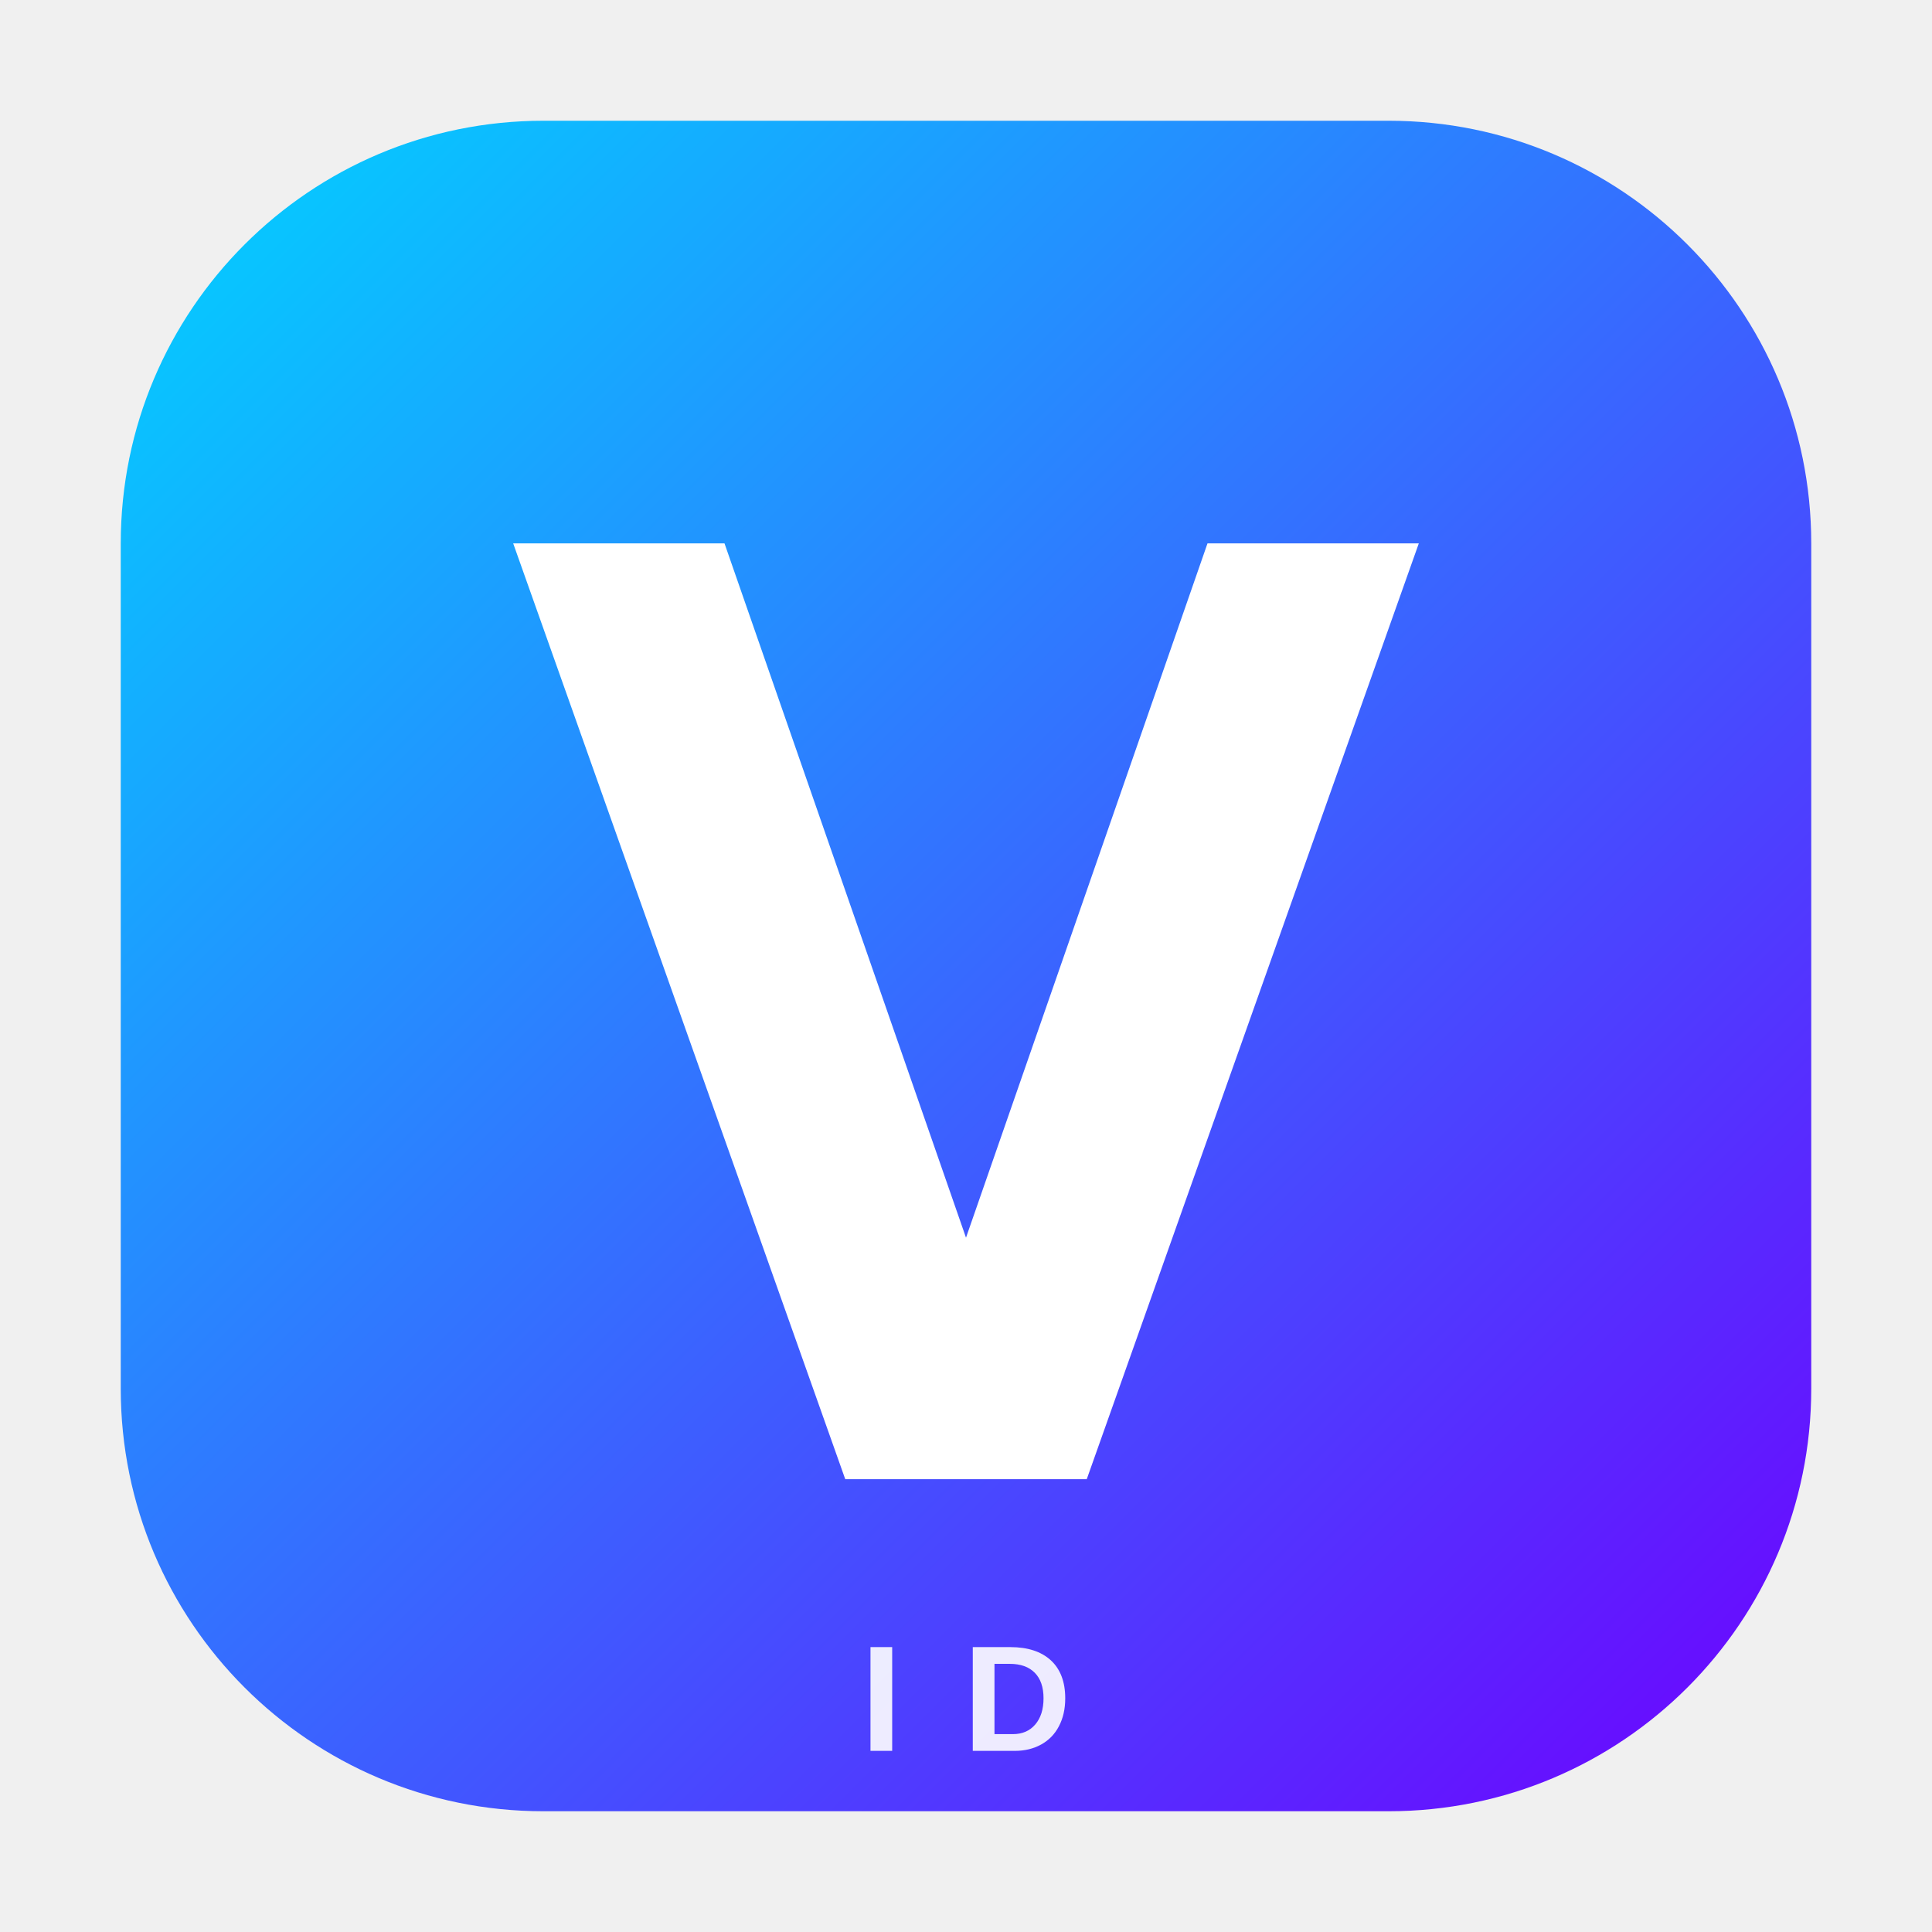
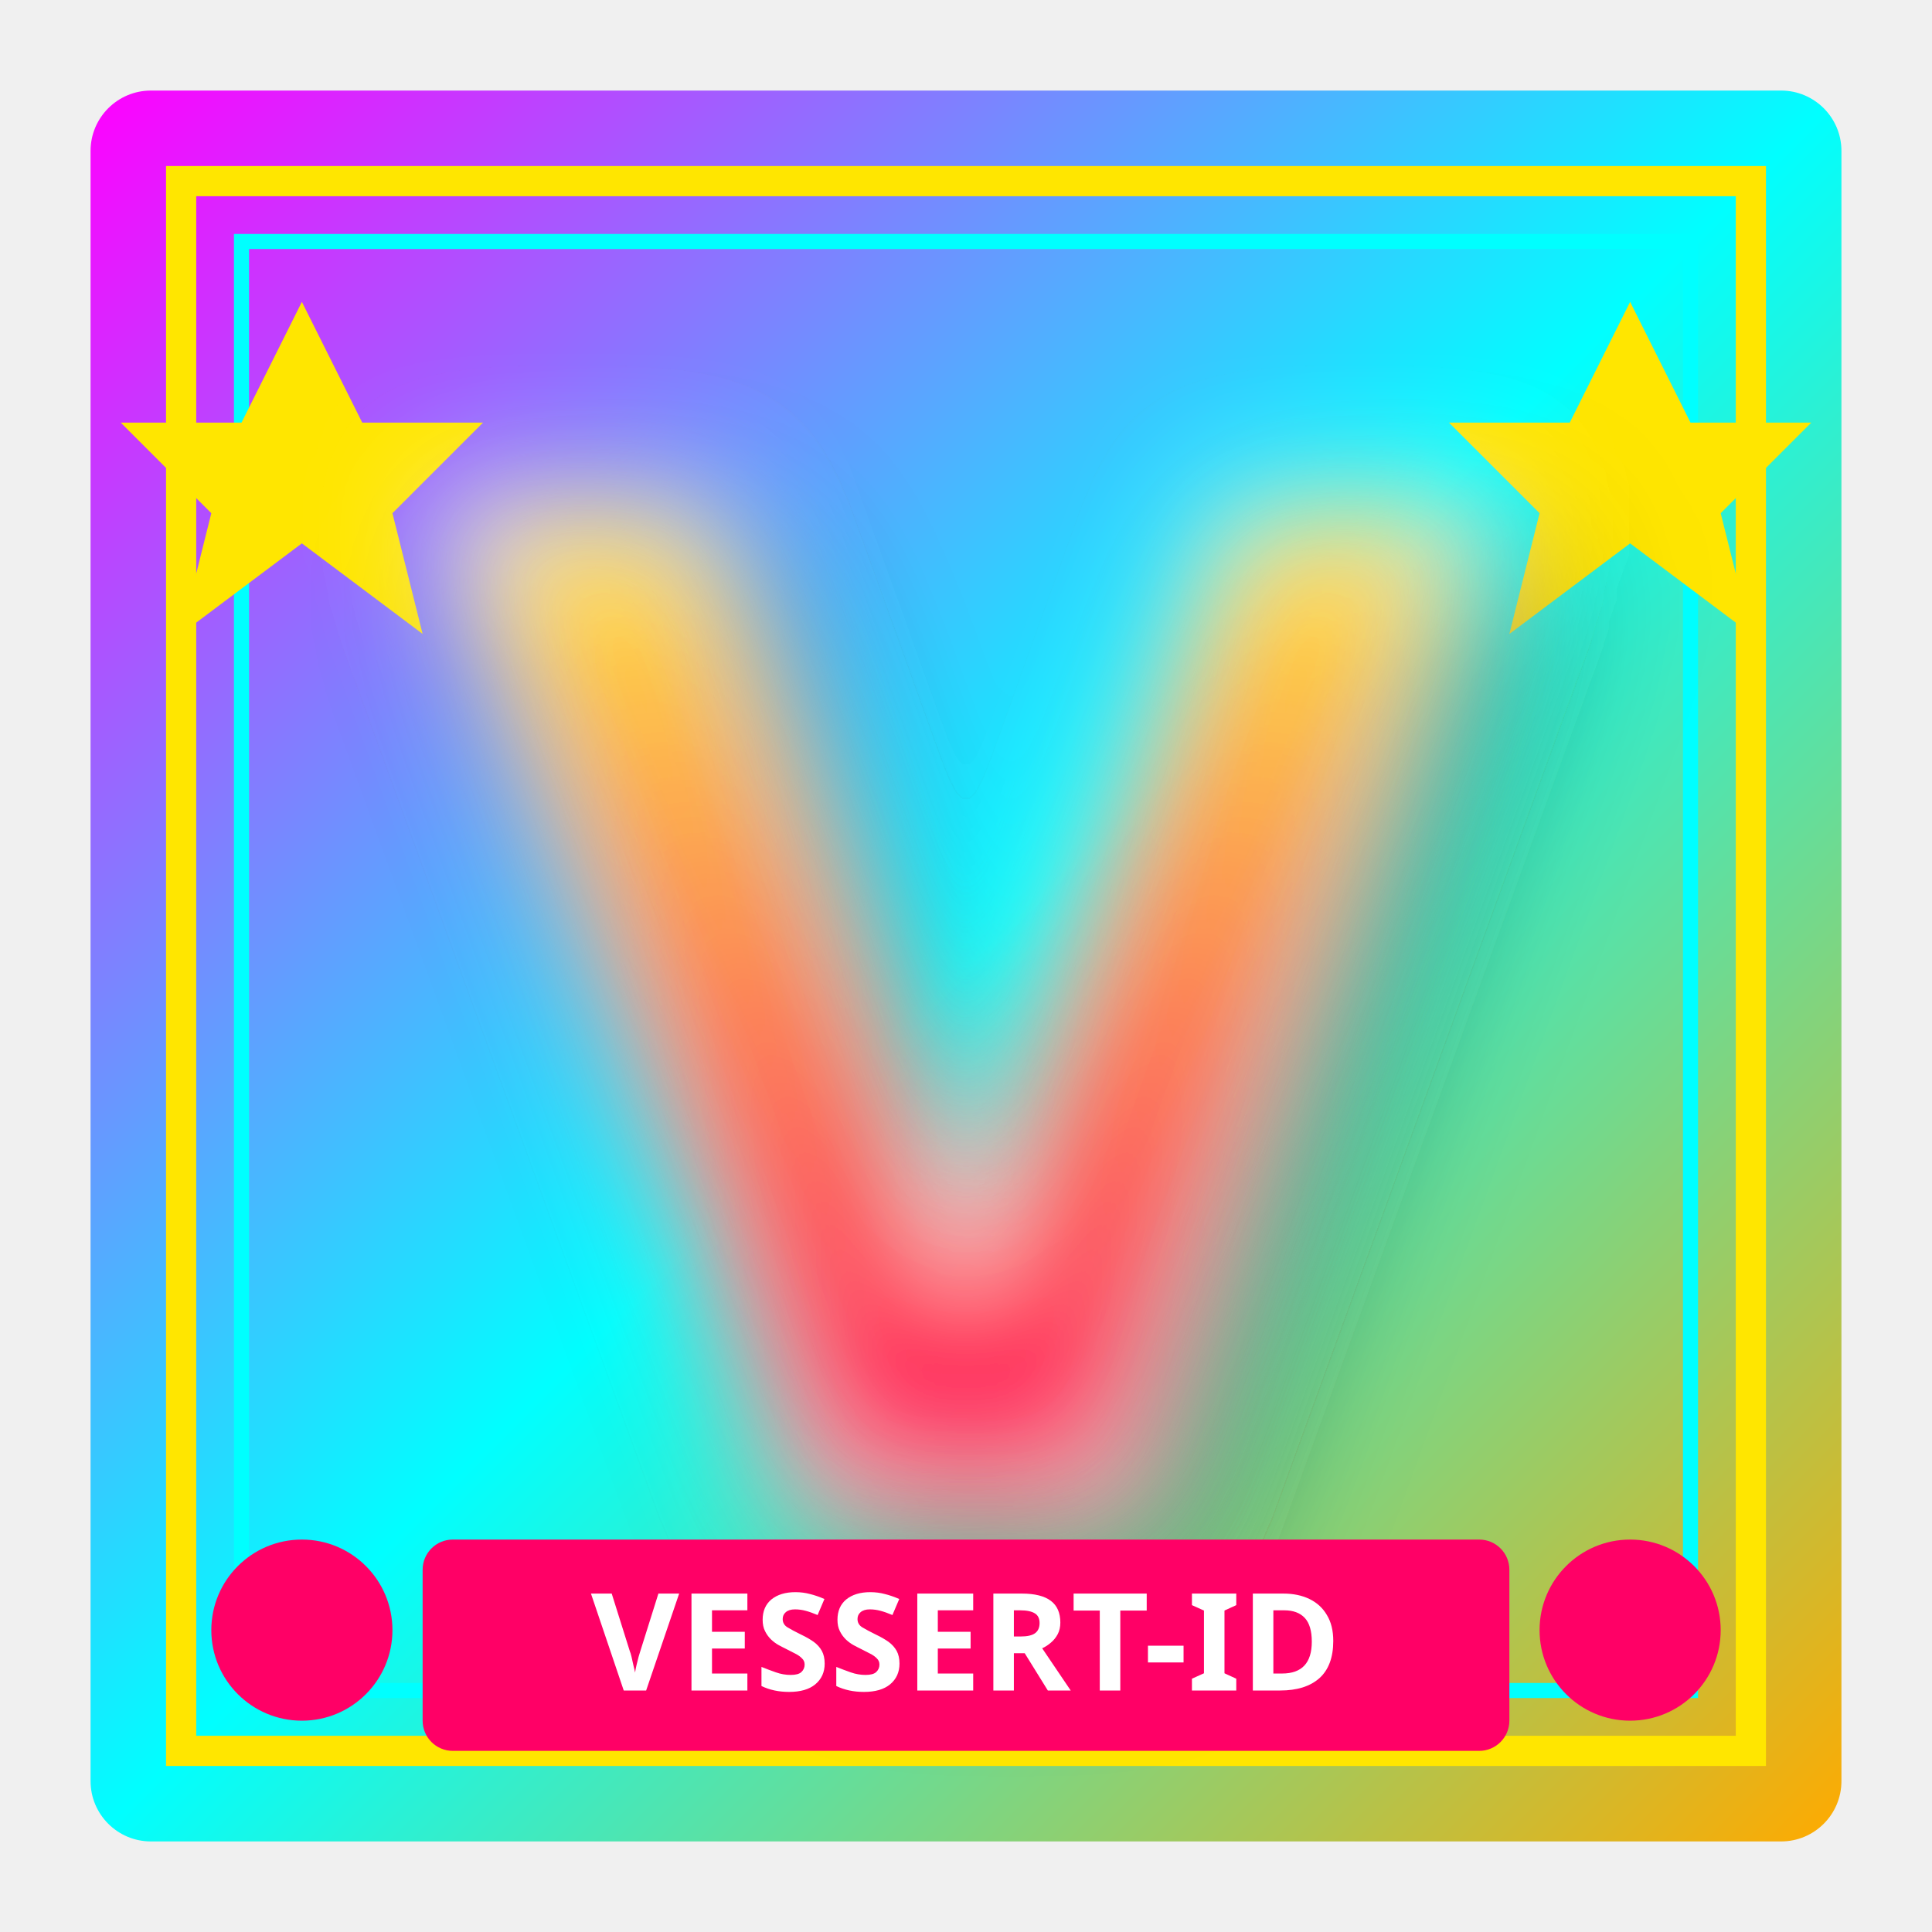
<svg xmlns="http://www.w3.org/2000/svg" viewBox="0 0 128 128" width="128" height="128">
  <defs>
-     <linearGradient id="modGrad" x1="0%" y1="0%" x2="100%" y2="100%">
-       <stop offset="0%" stop-color="#00D4FF" />
-       <stop offset="100%" stop-color="#6E00FF" />
+     <linearGradient id="overGrad1" x1="0%" y1="0%" x2="100%" y2="100%">
+       <stop offset="0%" stop-color="#FF00FF" />
+       <stop offset="50%" stop-color="#00FFFF" />
+       <stop offset="100%" stop-color="#FFAA00" />
    </linearGradient>
+     <linearGradient id="overGrad2" x1="0%" y1="0%" x2="0%" y2="100%">
+       <stop offset="0%" stop-color="#FFE600" />
+       <stop offset="100%" stop-color="#FF0066" />
+     </linearGradient>
+     <filter id="overGlow" x="-50%" y="-50%" width="200%" height="200%">
+       <feGaussianBlur stdDeviation="4" />
+     </filter>
+     <filter id="overShadow" x="-30%" y="-30%" width="160%" height="160%">
+       <feDropShadow dx="3" dy="4" stdDeviation="3" flood-color="#000" flood-opacity="0.7" />
+     </filter>
  </defs>
-   <rect x="8" y="8" width="112" height="112" rx="28" ry="28" fill="url(#modGrad)" />
-   <path d="M34,36 L48,36 L64,82 L80,36 L94,36 L72,98 L56,98 Z" fill="#FFFFFF" />
-   <text x="64" y="116" font-family="Arial, Helvetica, sans-serif" font-size="10" font-weight="700" fill="#FFFFFF" text-anchor="middle" letter-spacing="4" opacity="0.9">ID</text>
+   <rect x="6" y="6" width="116" height="116" rx="4" ry="4" fill="url(#overGrad1)" />
+   <rect x="12" y="12" width="104" height="104" fill="none" stroke="#FFE600" stroke-width="2" />
+   <rect x="16" y="16" width="96" height="96" fill="none" stroke="#00FFFF" stroke-width="1" />
+   <polygon points="20,20 24,28 32,28 26,34 28,42 20,36 12,42 14,34 8,28 16,28" fill="#FFE600" />
+   <polygon points="108,20 112,28 120,28 114,34 116,42 108,36 100,42 102,34 96,28 104,28" fill="#FFE600" />
+   <circle cx="20" cy="108" r="6" fill="#FF0066" />
+   <circle cx="108" cy="108" r="6" fill="#FF0066" />
+   <g filter="url(#overShadow)">
+     <path d="M30,34 L46,34 L64,84 L82,34 L98,34 L74,100 L54,100 Z" fill="url(#overGrad2)" stroke="#FFFFFF" stroke-width="2" filter="url(#overGlow)" />
+   </g>
+   <rect x="28" y="102" width="72" height="14" rx="2" fill="#FF0066" />
+   <text x="64" y="112" font-family="Arial Black, sans-serif" font-size="9" font-weight="900" fill="#FFFFFF" text-anchor="middle">VESSERT-ID</text>
</svg>
